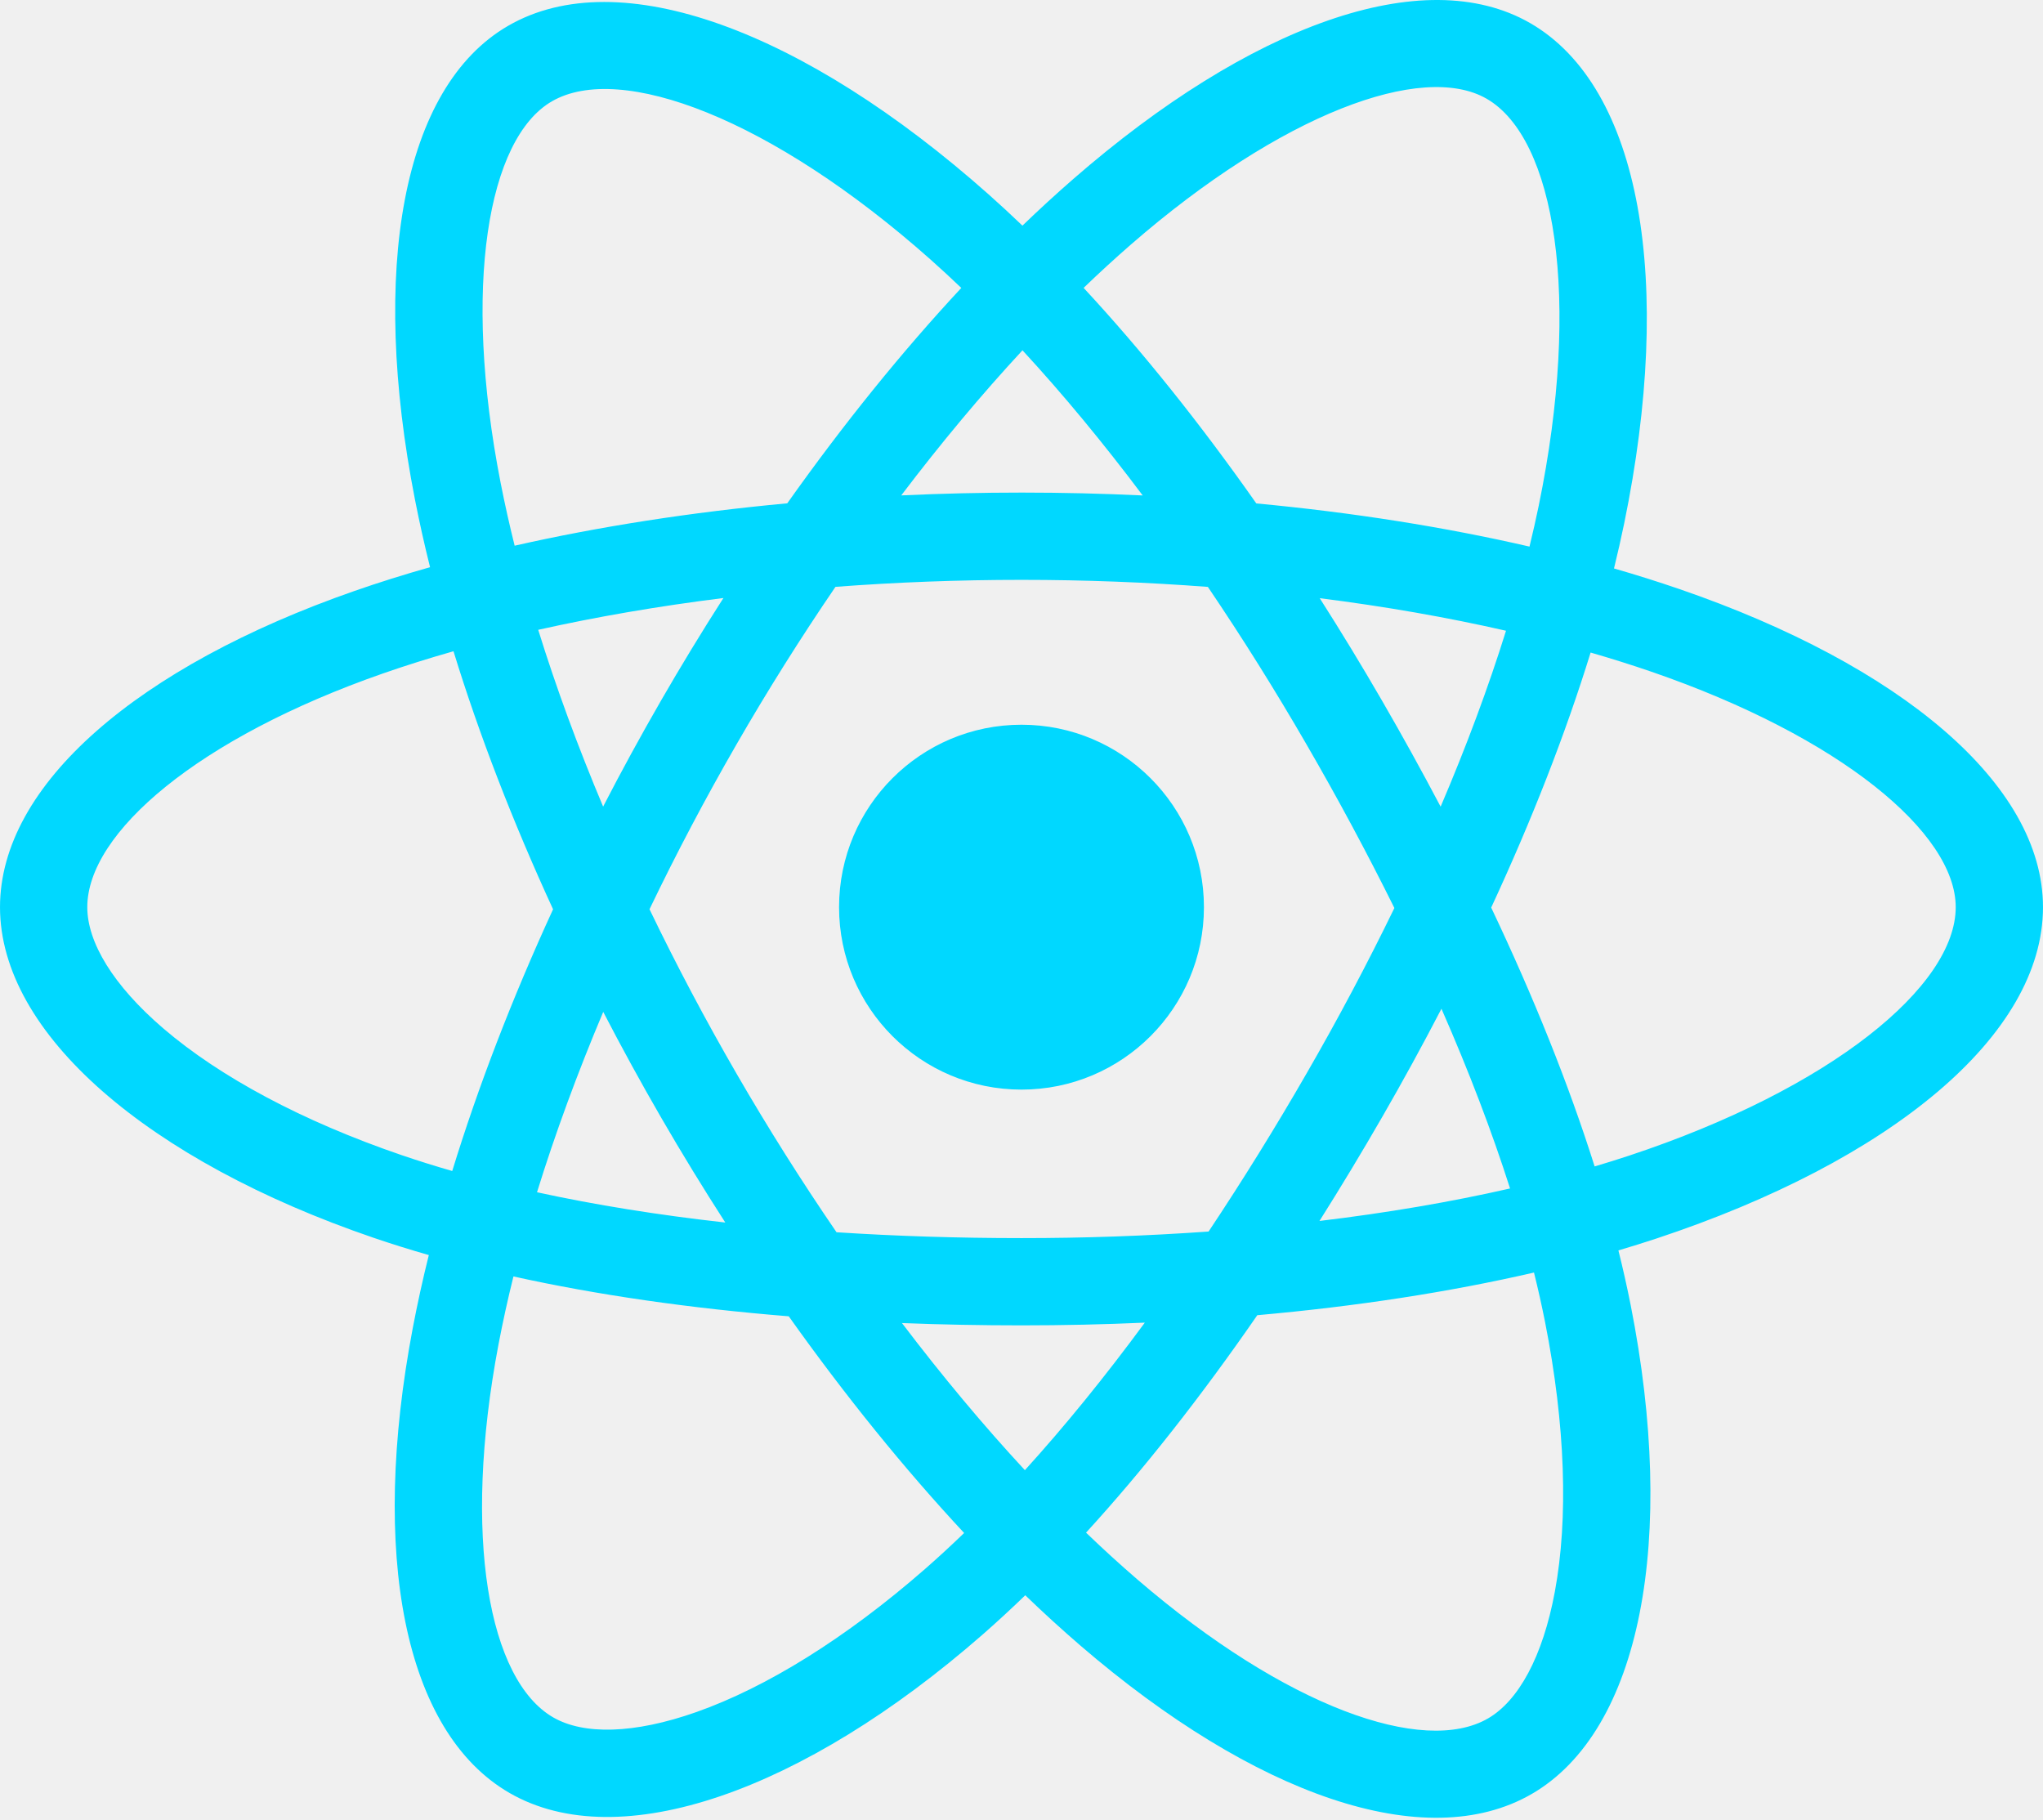
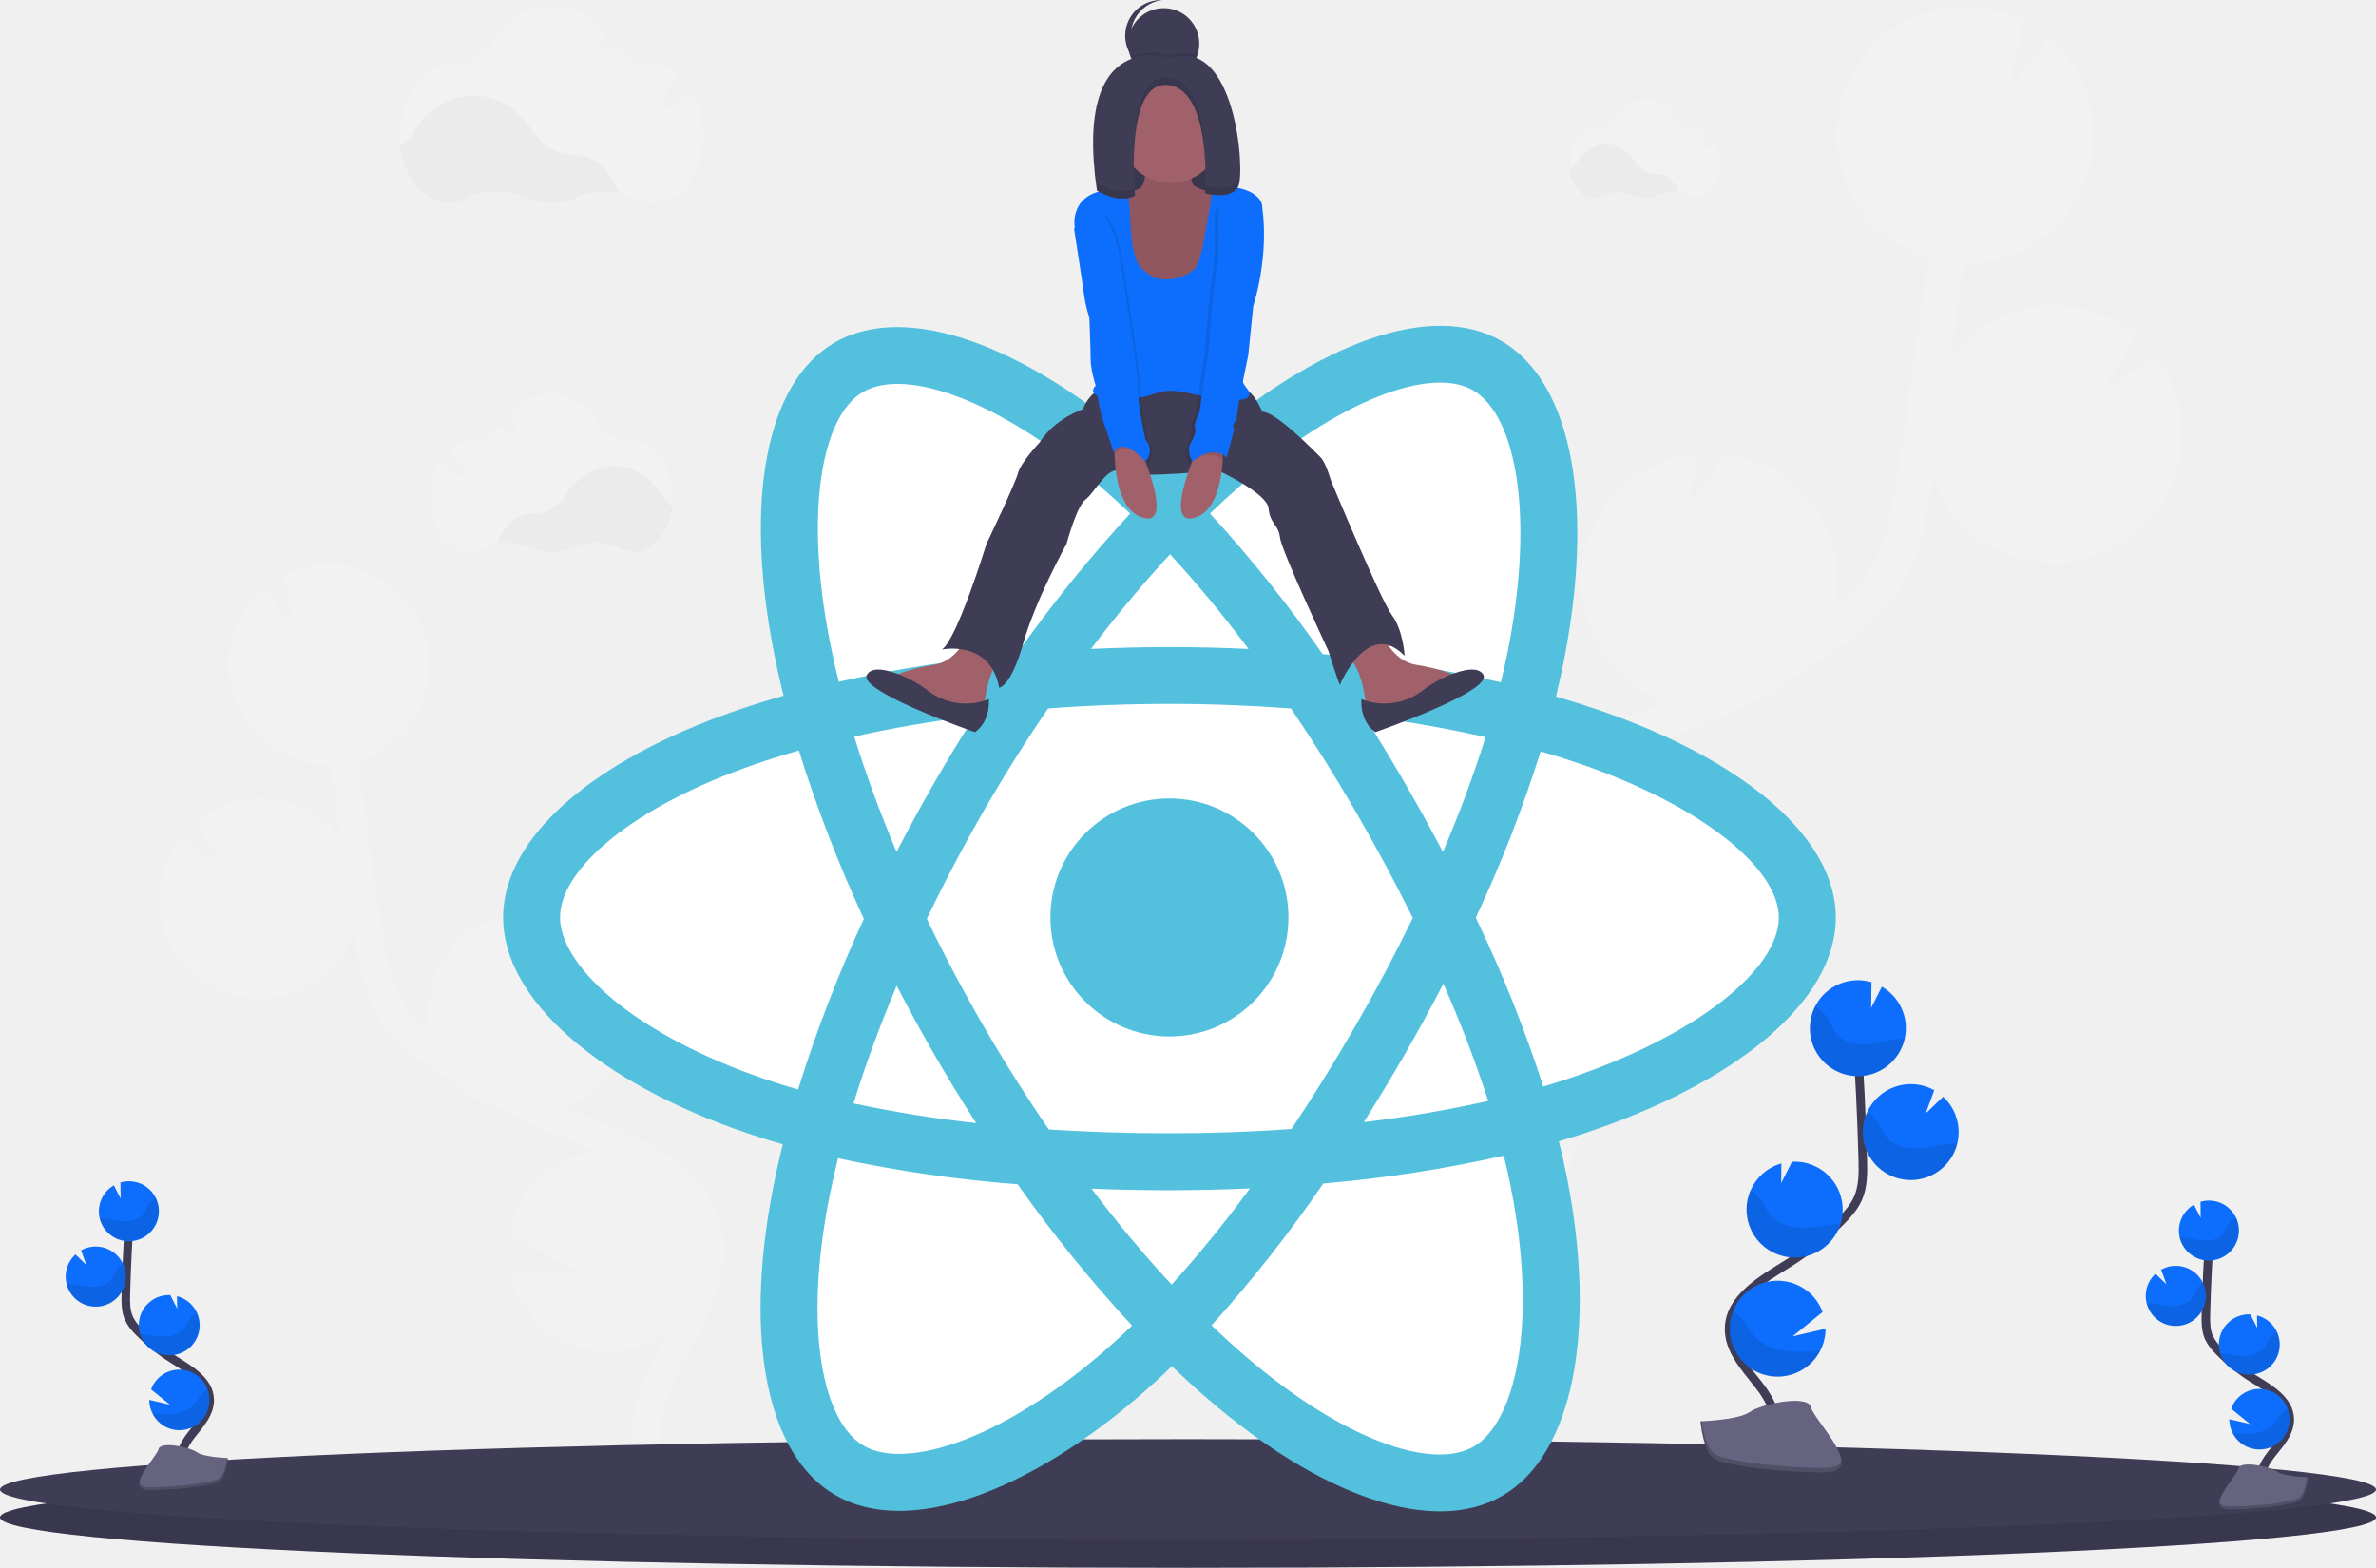
- <svg xmlns="http://www.w3.org/2000/svg" aria-hidden="true" role="img" class="iconify iconify--logos" width="35.93" height="32" preserveAspectRatio="xMidYMid meet" viewBox="0 0 256 228">
-   <path fill="#00D8FF" d="M210.483 73.824a171.49 171.49 0 0 0-8.24-2.597c.465-1.9.893-3.777 1.273-5.621c6.238-30.281 2.16-54.676-11.769-62.708c-13.355-7.7-35.196.329-57.254 19.526a171.23 171.23 0 0 0-6.375 5.848a155.866 155.866 0 0 0-4.241-3.917C100.759 3.829 77.587-4.822 63.673 3.233C50.33 10.957 46.379 33.89 51.995 62.588a170.974 170.974 0 0 0 1.892 8.48c-3.28.932-6.445 1.924-9.474 2.98C17.309 83.498 0 98.307 0 113.668c0 15.865 18.582 31.778 46.812 41.427a145.52 145.52 0 0 0 6.921 2.165a167.467 167.467 0 0 0-2.01 9.138c-5.354 28.2-1.173 50.591 12.134 58.266c13.744 7.926 36.812-.22 59.273-19.855a145.567 145.567 0 0 0 5.342-4.923a168.064 168.064 0 0 0 6.92 6.314c21.758 18.722 43.246 26.282 56.54 18.586c13.731-7.949 18.194-32.003 12.4-61.268a145.016 145.016 0 0 0-1.535-6.842c1.62-.48 3.21-.974 4.76-1.488c29.348-9.723 48.443-25.443 48.443-41.52c0-15.417-17.868-30.326-45.517-39.844Zm-6.365 70.984c-1.4.463-2.836.91-4.3 1.345c-3.24-10.257-7.612-21.163-12.963-32.432c5.106-11 9.31-21.767 12.459-31.957c2.619.758 5.16 1.557 7.61 2.4c23.69 8.156 38.14 20.213 38.14 29.504c0 9.896-15.606 22.743-40.946 31.14Zm-10.514 20.834c2.562 12.94 2.927 24.64 1.23 33.787c-1.524 8.219-4.59 13.698-8.382 15.893c-8.067 4.67-25.32-1.4-43.927-17.412a156.726 156.726 0 0 1-6.437-5.87c7.214-7.889 14.423-17.06 21.459-27.246c12.376-1.098 24.068-2.894 34.671-5.345a134.17 134.17 0 0 1 1.386 6.193ZM87.276 214.515c-7.882 2.783-14.16 2.863-17.955.675c-8.075-4.657-11.432-22.636-6.853-46.752a156.923 156.923 0 0 1 1.869-8.499c10.486 2.32 22.093 3.988 34.498 4.994c7.084 9.967 14.501 19.128 21.976 27.15a134.668 134.668 0 0 1-4.877 4.492c-9.933 8.682-19.886 14.842-28.658 17.94ZM50.35 144.747c-12.483-4.267-22.792-9.812-29.858-15.863c-6.35-5.437-9.555-10.836-9.555-15.216c0-9.322 13.897-21.212 37.076-29.293c2.813-.98 5.757-1.905 8.812-2.773c3.204 10.42 7.406 21.315 12.477 32.332c-5.137 11.18-9.399 22.249-12.634 32.792a134.718 134.718 0 0 1-6.318-1.979Zm12.378-84.26c-4.811-24.587-1.616-43.134 6.425-47.789c8.564-4.958 27.502 2.111 47.463 19.835a144.318 144.318 0 0 1 3.841 3.545c-7.438 7.987-14.787 17.08-21.808 26.988c-12.04 1.116-23.565 2.908-34.161 5.309a160.342 160.342 0 0 1-1.76-7.887Zm110.427 27.268a347.8 347.8 0 0 0-7.785-12.803c8.168 1.033 15.994 2.404 23.343 4.08c-2.206 7.072-4.956 14.465-8.193 22.045a381.151 381.151 0 0 0-7.365-13.322Zm-45.032-43.861c5.044 5.465 10.096 11.566 15.065 18.186a322.04 322.04 0 0 0-30.257-.006c4.974-6.559 10.069-12.652 15.192-18.18ZM82.802 87.83a323.167 323.167 0 0 0-7.227 13.238c-3.184-7.553-5.909-14.98-8.134-22.152c7.304-1.634 15.093-2.97 23.209-3.984a321.524 321.524 0 0 0-7.848 12.897Zm8.081 65.352c-8.385-.936-16.291-2.203-23.593-3.793c2.26-7.3 5.045-14.885 8.298-22.6a321.187 321.187 0 0 0 7.257 13.246c2.594 4.48 5.28 8.868 8.038 13.147Zm37.542 31.03c-5.184-5.592-10.354-11.779-15.403-18.433c4.902.192 9.899.29 14.978.29c5.218 0 10.376-.117 15.453-.343c-4.985 6.774-10.018 12.97-15.028 18.486Zm52.198-57.817c3.422 7.8 6.306 15.345 8.596 22.52c-7.422 1.694-15.436 3.058-23.88 4.071a382.417 382.417 0 0 0 7.859-13.026a347.403 347.403 0 0 0 7.425-13.565Zm-16.898 8.101a358.557 358.557 0 0 1-12.281 19.815a329.4 329.4 0 0 1-23.444.823c-7.967 0-15.716-.248-23.178-.732a310.202 310.202 0 0 1-12.513-19.846h.001a307.41 307.41 0 0 1-10.923-20.627a310.278 310.278 0 0 1 10.89-20.637l-.001.001a307.318 307.318 0 0 1 12.413-19.761c7.613-.576 15.42-.876 23.31-.876H128c7.926 0 15.743.303 23.354.883a329.357 329.357 0 0 1 12.335 19.695a358.489 358.489 0 0 1 11.036 20.54a329.472 329.472 0 0 1-11 20.722Zm22.56-122.124c8.572 4.944 11.906 24.881 6.52 51.026c-.344 1.668-.73 3.367-1.15 5.09c-10.622-2.452-22.155-4.275-34.23-5.408c-7.034-10.017-14.323-19.124-21.64-27.008a160.789 160.789 0 0 1 5.888-5.4c18.9-16.447 36.564-22.941 44.612-18.3ZM128 90.808c12.625 0 22.86 10.235 22.86 22.86s-10.235 22.86-22.86 22.86s-22.86-10.235-22.86-22.86s10.235-22.86 22.86-22.86Z" />
+ <svg xmlns="http://www.w3.org/2000/svg" id="a75d69e6-d07c-4db3-9c83-72b2470e5561" data-name="Layer 1" width="1108" height="731.18" viewBox="0 0 1108 731.18">
+   <path d="M813.68,415.2l6.89-2.7c.66-.26,1.31-.54,2-.81a59.85,59.85,0,0,1,15.28-115.77l-4.8,24.2,18.22-23.92.16,0a59.87,59.87,0,0,1,51.16,67.45c-.15,1.13-.39,2.23-.6,3.34,5.61-4.43,10.87-9.32,14.81-15,8-11.54,10.71-25.76,13.47-43.17,5.47-34.48,10.4-69.34,14.84-104.18a59.83,59.83,0,0,1-42-65.36c.25-1.82.6-3.59,1-5.34.1-.44.2-.88.31-1.31.43-1.69.91-3.35,1.47-5,.09-.27.21-.52.3-.78.5-1.37,1-2.72,1.65-4,.22-.5.44-1,.67-1.47.69-1.43,1.42-2.83,2.22-4.19.27-.45.56-.88.83-1.33.62-1,1.27-2,1.94-2.93.36-.5.71-1,1.08-1.49l.27-.39,0,0a59.81,59.81,0,0,1,74.64-17l-6.24,31.49,18-23.64a59.5,59.5,0,0,1,16.32,68.62h.07c-.17.4-.38.78-.55,1.18-.33.74-.67,1.47-1,2.2-.46.93-1,1.84-1.45,2.74-.38.68-.75,1.36-1.16,2-.59,1-1.23,1.9-1.87,2.83-.38.54-.73,1.1-1.12,1.63-1,1.39-2.12,2.72-3.26,4-.4.45-.83.86-1.25,1.3-.81.86-1.62,1.71-2.48,2.52-.53.5-1.09,1-1.64,1.46-.79.7-1.6,1.38-2.43,2-.59.47-1.19.92-1.79,1.36-.87.63-1.75,1.22-2.64,1.81-.6.39-1.2.78-1.81,1.15-1,.61-2.05,1.17-3.1,1.72-.53.27-1,.57-1.59.83-1.58.77-3.2,1.48-4.85,2.11-.31.12-.64.21-.95.32-1.38.5-2.77,1-4.18,1.35-.61.17-1.23.31-1.85.46-1.15.28-2.31.54-3.48.76q-1,.18-2.07.33c-1.15.17-2.31.3-3.48.4-.69.06-1.37.12-2.07.16-1.26.06-2.53.07-3.8.06a2.08,2.08,0,0,0-.25,0q-2.82,22-5.92,44A59.82,59.82,0,0,1,1042,240.88l-15.68,26.58,25.21-16.59a59.68,59.68,0,0,1,11.5,44.16,58.76,58.76,0,0,1-4.5,15.94,59.83,59.83,0,0,1-111.19-4c-.23,1.48-.45,3-.68,4.46-2.44,15.35-5.47,34.46-16.23,50-7.29,10.56-17.33,18.36-27.09,25.22q-9.52,6.7-19.48,12.77a59.85,59.85,0,0,1-24.53,13.74q-16,8.19-32.69,14.81l-6.95,2.72c-6.25,2.44-12.65,4.94-19,7.6,1,.09,2,.17,3,.3a59.9,59.9,0,0,1,50.86,49.05l-42.31,23.11,42.18-1.89A59.16,59.16,0,0,1,843,534.54a59.87,59.87,0,0,1-82.7,11.74l2.1,3.91c1.4,2.58,2.78,5.15,4.12,7.7,18.33,34.74,19.66,64.74,3.75,84.49l-13-10.45c15.49-19.22,3.2-49.77-5.5-66.27-1.32-2.5-2.68-5-4-7.56C736,536.27,722.65,511.53,728,485.2,736,445.5,779.05,428.7,813.68,415.2Z" transform="translate(-46 -84.41)" fill="#f2f2f2" />
+   <path d="M315.6,603.42l-5.38-2.11c-.52-.2-1-.43-1.54-.63a46.75,46.75,0,0,0-11.94-90.42l3.75,18.9-14.22-18.68h-.13a46.76,46.76,0,0,0-40,52.68c.12.89.31,1.74.47,2.61a55.84,55.84,0,0,1-11.56-11.73c-6.23-9-8.37-20.12-10.53-33.71C220.29,493.4,216.45,466.18,213,439a46.72,46.72,0,0,0,32.77-51.05c-.2-1.42-.47-2.8-.79-4.17l-.24-1c-.34-1.32-.71-2.62-1.15-3.88-.07-.21-.16-.41-.24-.61-.39-1.07-.82-2.12-1.28-3.15-.18-.38-.35-.77-.53-1.15-.54-1.11-1.11-2.2-1.73-3.26-.21-.36-.44-.7-.65-1-.49-.78-1-1.55-1.52-2.29-.28-.39-.55-.79-.84-1.17l-.21-.3h0a46.76,46.76,0,0,0-58.29-13.32l4.88,24.6-14.07-18.46a46.48,46.48,0,0,0-12.75,53.59h-.05c.13.31.29.61.43.92.26.58.52,1.15.8,1.72q.54,1.08,1.14,2.13c.29.54.58,1.07.9,1.59.46.75,1,1.48,1.46,2.21.3.42.57.86.88,1.27.8,1.08,1.65,2.12,2.54,3.13.31.35.65.67,1,1,.63.67,1.27,1.33,1.94,2,.41.4.85.77,1.28,1.14q.93.83,1.89,1.59c.46.36.93.71,1.4,1.06.68.49,1.37,1,2.06,1.41.47.31.94.61,1.42.9.79.48,1.6.91,2.42,1.34.42.22.82.45,1.24.66,1.24.6,2.5,1.15,3.79,1.64.24.1.5.16.74.25,1.07.39,2.16.75,3.27,1.06.47.13,1,.24,1.44.35.9.22,1.8.43,2.72.6l1.61.26c.9.13,1.81.23,2.72.31.54.05,1.07.09,1.62.12,1,.05,2,.06,3,.05h.19q2.2,17.22,4.62,34.41a46.71,46.71,0,0,0-67.48-8.14L149.49,488l-19.68-12.95a46.57,46.57,0,0,0-9,34.49A45.8,45.8,0,0,0,124.34,522a46.73,46.73,0,0,0,86.84-3.12c.18,1.15.35,2.32.53,3.48,1.9,12,4.27,26.92,12.67,39.08,5.7,8.24,13.54,14.33,21.16,19.69q7.44,5.24,15.21,10a46.88,46.88,0,0,0,19.16,10.74c8.32,4.26,16.84,8.14,25.54,11.56l5.42,2.13c4.88,1.9,9.88,3.85,14.81,5.93-.78.07-1.57.13-2.36.24A46.77,46.77,0,0,0,283.6,660l33,18-32.94-1.47a46.78,46.78,0,0,0,73.57,29.2c-.55,1-1.09,2-1.64,3.05-1.09,2-2.17,4-3.22,6-14.31,27.13-15.35,50.57-2.92,66l10.13-8.16c-12.1-15-2.5-38.87,4.3-51.76,1-1.95,2.09-3.92,3.16-5.9,9.19-17,19.61-36.37,15.46-56.94C376.29,627.08,342.64,614,315.6,603.42Z" transform="translate(-46 -84.41)" fill="#f2f2f2" />
+   <ellipse cx="554" cy="707.68" rx="554" ry="23.5" fill="#3f3d56" />
+   <ellipse cx="554" cy="707.68" rx="554" ry="23.5" opacity="0.1" />
+   <ellipse cx="554" cy="694.68" rx="554" ry="23.5" fill="#3f3d56" />
+   <path d="M131,770.73c-3-5.51.4-12.26,4.28-17.18s8.61-10,8.51-16.29c-.14-9-9.7-14.31-17.33-19.08a84.78,84.78,0,0,1-15.56-12.51,23,23,0,0,1-4.78-6.4c-1.58-3.52-1.53-7.52-1.43-11.38q.5-19.26,1.9-38.48" transform="translate(-46 -84.41)" fill="none" stroke="#3f3d56" stroke-miterlimit="10" stroke-width="4" />
+   <path d="M92.11,648.7a14,14,0,0,1,7-11.49l3.14,6.21-.09-7.52a13.86,13.86,0,0,1,4.62-.56A14,14,0,1,1,92.11,648.7Z" transform="translate(-46 -84.41)" fill="#0d6efd" />
+   <path d="M117.14,743.7a14,14,0,0,0,26.5-5.76,13.82,13.82,0,0,0-.91-5.69,14,14,0,0,0-26.27.15l8.77,7.13-9.64-2.24A13.89,13.89,0,0,0,117.14,743.7Z" transform="translate(-46 -84.41)" fill="#0d6efd" />
+   <path d="M124.07,716.45a14,14,0,0,0,4.46-27.54l.07,5.79-3.18-6.29h0a14,14,0,0,0-1.31,28.05Z" transform="translate(-46 -84.41)" fill="#0d6efd" />
+   <path d="M90,693.78a14,14,0,0,0,1.32-28,13.88,13.88,0,0,0-7.52,1.78l2.48,6.8-5.11-4.9a14,14,0,0,0-4.53,9.69A13.33,13.33,0,0,0,77,683,14,14,0,0,0,90,693.78Z" transform="translate(-46 -84.41)" fill="#0d6efd" />
+   <path d="M94,652.44c3.24.36,6.39,1.37,9.64,1.57s6.82-.58,8.88-3.1c1.11-1.37,1.66-3.09,2.59-4.57a10.08,10.08,0,0,1,3.54-3.33,14,14,0,1,1-26.24,9.32C92.94,652.35,93.47,652.39,94,652.44Z" transform="translate(-46 -84.41)" opacity="0.1" />
+   <path d="M90,693.78a14,14,0,0,0,13.35-20,10.4,10.4,0,0,0-2.82,2.83c-1,1.51-1.61,3.25-2.78,4.64-2.19,2.57-5.92,3.41-9.31,3.25s-6.66-1.11-10-1.42c-.47,0-.94-.08-1.41-.09A14,14,0,0,0,90,693.78Z" transform="translate(-46 -84.41)" opacity="0.1" />
+   <path d="M124.07,716.45a14,14,0,0,0,13.47-19.76,11.36,11.36,0,0,0-3,2.85c-1.09,1.54-1.77,3.31-3,4.73-2.36,2.64-6.34,3.57-9.93,3.48s-6.82-.93-10.28-1.19A14,14,0,0,0,124.07,716.45Z" transform="translate(-46 -84.41)" opacity="0.1" />
+   <path d="M117.14,743.7a14,14,0,0,0,26.5-5.76,13.82,13.82,0,0,0-.91-5.69,14,14,0,0,0-3.08,2.74c-1.34,1.63-2.21,3.47-3.76,5-2.87,2.82-7.5,4-11.62,4.09A62.35,62.35,0,0,1,117.14,743.7Z" transform="translate(-46 -84.41)" opacity="0.1" />
+   <path d="M152.19,764.39s-11.08-.34-14.41-2.72-17-5.22-17.87-1.4-16.65,19-4.14,19.06,29.06-2,32.39-4S152.19,764.39,152.19,764.39Z" transform="translate(-46 -84.41)" fill="#656380" />
+   <path d="M115.54,778c12.51.1,29.06-2,32.4-4,2.53-1.54,3.54-7.09,3.88-9.65l.37,0s-.7,8.93-4,11-19.89,4.08-32.39,4c-3.61,0-4.86-1.31-4.79-3.22C111.48,777.26,112.86,778,115.54,778Z" transform="translate(-46 -84.41)" opacity="0.2" />
+   <path d="M1101,779.73c-3-5.51.4-12.26,4.28-17.18s8.61-10,8.51-16.29c-.14-9-9.7-14.31-17.33-19.08a84.78,84.78,0,0,1-15.56-12.51,23,23,0,0,1-4.78-6.4c-1.58-3.52-1.53-7.52-1.43-11.38q.49-19.26,1.9-38.48" transform="translate(-46 -84.41)" fill="none" stroke="#3f3d56" stroke-miterlimit="10" stroke-width="4" />
+   <path d="M1062.11,657.7a14,14,0,0,1,7-11.49l3.14,6.21-.09-7.52a13.86,13.86,0,0,1,4.62-.56,14,14,0,1,1-14.68,13.36Z" transform="translate(-46 -84.41)" fill="#0d6efd" />
+   <path d="M1087.14,752.7a14,14,0,0,0,26.5-5.76,13.82,13.82,0,0,0-.91-5.69,14,14,0,0,0-26.27.15l8.77,7.13-9.64-2.24A13.89,13.89,0,0,0,1087.14,752.7Z" transform="translate(-46 -84.41)" fill="#0d6efd" />
+   <path d="M1094.07,725.45a14,14,0,0,0,4.46-27.54l.07,5.79-3.18-6.29h0a14,14,0,0,0-1.31,28.05Z" transform="translate(-46 -84.41)" fill="#0d6efd" />
+   <path d="M1060,702.78a14,14,0,0,0,1.32-28,13.88,13.88,0,0,0-7.52,1.78l2.48,6.8-5.11-4.9a14,14,0,0,0-4.53,9.69A13.33,13.33,0,0,0,1047,692,14,14,0,0,0,1060,702.78Z" transform="translate(-46 -84.41)" fill="#0d6efd" />
+   <path d="M1064,661.44c3.24.36,6.39,1.37,9.64,1.57s6.82-.58,8.88-3.1c1.11-1.37,1.66-3.09,2.59-4.57a10.08,10.08,0,0,1,3.54-3.33,14,14,0,1,1-26.24,9.32C1062.94,661.35,1063.47,661.39,1064,661.44Z" transform="translate(-46 -84.41)" opacity="0.1" />
+   <path d="M1060,702.78a14,14,0,0,0,13.35-20,10.4,10.4,0,0,0-2.82,2.83c-1,1.51-1.61,3.25-2.78,4.64-2.19,2.57-5.92,3.41-9.31,3.25s-6.66-1.11-10-1.42c-.47,0-.94-.08-1.41-.09A14,14,0,0,0,1060,702.78Z" transform="translate(-46 -84.41)" opacity="0.1" />
+   <path d="M1094.07,725.45a14,14,0,0,0,13.47-19.76,11.36,11.36,0,0,0-3,2.85c-1.09,1.54-1.77,3.31-3,4.73-2.36,2.64-6.34,3.57-9.93,3.48s-6.82-.93-10.28-1.19A14,14,0,0,0,1094.07,725.45Z" transform="translate(-46 -84.41)" opacity="0.1" />
+   <path d="M1087.14,752.7a14,14,0,0,0,26.5-5.76,13.82,13.82,0,0,0-.91-5.69,14,14,0,0,0-3.08,2.74c-1.34,1.63-2.21,3.47-3.76,5-2.87,2.82-7.5,4-11.62,4.09A62.35,62.35,0,0,1,1087.14,752.7Z" transform="translate(-46 -84.41)" opacity="0.1" />
+   <path d="M1122.19,773.39s-11.08-.34-14.41-2.72-17-5.22-17.87-1.4-16.65,19-4.14,19.06,29.06-2,32.39-4S1122.19,773.39,1122.19,773.39Z" transform="translate(-46 -84.41)" fill="#656380" />
+   <path d="M1085.54,787c12.51.1,29.06-2,32.4-4,2.53-1.54,3.54-7.09,3.88-9.65l.37,0s-.7,8.93-4,11-19.89,4.08-32.39,4c-3.61,0-4.86-1.31-4.79-3.22C1081.48,786.26,1082.86,787,1085.54,787Z" transform="translate(-46 -84.41)" opacity="0.2" />
+   <path d="M791.57,415.56q-9.92-3.4-20-6.3,1.66-6.79,3.09-13.65c15.14-73.51,5.24-132.73-28.57-152.22-32.42-18.7-85.44.8-139,47.39q-7.92,6.92-15.47,14.2-5.07-4.85-10.3-9.51C525.21,245.64,469,224.65,435.18,244.2c-32.39,18.75-42,74.42-28.35,144.09q2,10.35,4.59,20.58c-7.95,2.26-15.64,4.67-23,7.24C322.63,439,280.61,475,280.61,512.29c0,38.51,45.11,77.14,113.64,100.56q8.34,2.83,16.8,5.26-2.74,11-4.88,22.18c-13,68.46-2.84,122.82,29.46,141.45C469,801,525,781.2,579.52,733.54c4.31-3.77,8.63-7.77,13-11.95q8.18,7.89,16.79,15.32c52.82,45.45,105,63.81,137.26,45.12,33.33-19.29,44.16-77.69,30.1-148.73q-1.6-8.14-3.73-16.61,5.91-1.74,11.56-3.61c71.24-23.6,117.6-61.76,117.6-100.79,0-37.43-43.38-73.62-110.5-96.73Z" transform="translate(-46 -84.41)" fill="#53c1de" />
+   <path d="M776.12,587.88c-3.4,1.13-6.88,2.21-10.44,3.27a621.6,621.6,0,0,0-31.47-78.73,623.06,623.06,0,0,0,30.25-77.58c6.35,1.84,12.53,3.78,18.47,5.83,57.51,19.79,92.59,49.06,92.59,71.62,0,24-37.89,55.21-99.4,75.59ZM750.6,638.46c6.22,31.41,7.1,59.81,3,82-3.7,19.95-11.14,33.25-20.34,38.58-19.59,11.33-61.47-3.4-106.64-42.27q-7.77-6.69-15.63-14.25a624.23,624.23,0,0,0,52.09-66.14,620.2,620.2,0,0,0,84.17-13q1.9,7.68,3.37,15ZM492.48,757.1c-19.14,6.76-34.38,6.95-43.59,1.64-19.6-11.31-27.75-55-16.63-113.5q2-10.37,4.53-20.63a625.79,625.79,0,0,0,83.75,12.13,645.09,645.09,0,0,0,53.35,65.9q-5.79,5.61-11.84,10.91c-24.11,21.08-48.28,36-69.57,43.55ZM402.84,587.73c-30.31-10.36-55.33-23.82-72.49-38.5-15.41-13.2-23.19-26.31-23.19-36.94,0-22.63,33.74-51.5,90-71.11q10.6-3.69,21.39-6.73a637.08,637.08,0,0,0,30.29,78.48,646.29,646.29,0,0,0-30.66,79.6Q410.44,590.32,402.84,587.73Zm30.05-204.54c-11.68-59.69-3.93-104.72,15.59-116,20.79-12,66.76,5.12,115.22,48.15,3.1,2.75,6.21,5.63,9.32,8.6a635.89,635.89,0,0,0-52.93,65.52,648.42,648.42,0,0,0-82.93,12.89q-2.39-9.52-4.27-19.15ZM701,449.38q-9.11-15.74-18.89-31.08c19.83,2.51,38.82,5.83,56.66,9.91a565.54,565.54,0,0,1-19.89,53.51q-8.61-16.35-17.88-32.34ZM591.64,342.91a569.3,569.3,0,0,1,36.57,44.14q-36.71-1.73-73.45,0c12.07-15.92,24.44-30.72,36.88-44.13Zm-110,106.65q-9.15,15.87-17.55,32.14c-7.73-18.33-14.34-36.36-19.74-53.77,17.73-4,36.64-7.21,56.34-9.68Q490.77,433.69,481.62,449.56Zm19.61,158.65A564.64,564.64,0,0,1,444,599c5.49-17.71,12.25-36.13,20.15-54.86q8.43,16.29,17.61,32.16Q491.1,592.49,501.23,608.21Zm91.14,75.33C579.79,670,567.24,655,555,638.79q17.85.71,36.36.71,19,0,37.51-.84A563.94,563.94,0,0,1,592.37,683.54ZM719.08,543.19A562.82,562.82,0,0,1,740,597.85a561.35,561.35,0,0,1-58,9.89q9.85-15.63,19.08-31.63,9.38-16.26,18-32.92Zm-41,19.66q-14.12,24.52-29.81,48.1c-18.44,1.32-37.49,2-56.91,2s-38.15-.6-56.27-1.78Q519,587.67,504.7,563t-26.51-50.08q12.27-25.53,26.43-50.1h0q14.14-24.56,30.13-48c18.49-1.4,37.43-2.13,56.59-2.13s38.22.74,56.69,2.14q15.81,23.37,30,47.81t26.79,49.87q-12.45,25.62-26.71,50.3Zm54.77-296.46c20.81,12,28.9,60.4,15.83,123.87q-1.29,6.19-2.8,12.35a635.74,635.74,0,0,0-83.09-13.13,625.16,625.16,0,0,0-52.53-65.56q7-6.74,14.29-13.11c45.88-39.93,88.76-55.69,108.3-44.42Z" transform="translate(-46 -84.41)" fill="#fff" />
+   <path d="M591.34,456.79a55.5,55.5,0,1,1-55.5,55.5,55.49,55.49,0,0,1,55.5-55.5" transform="translate(-46 -84.41)" fill="#53c1de" />
+   <path d="M605.26,104.81a16.6,16.6,0,1,1-16.6-16.6A16.52,16.52,0,0,1,605.26,104.81Z" transform="translate(-46 -84.41)" fill="#3f3d56" />
+   <path d="M575.4,109a16.62,16.62,0,0,1,12.49-24.54,16.6,16.6,0,1,0,1.41,33.07A16.6,16.6,0,0,1,575.4,109Z" transform="translate(-46 -84.41)" fill="#3f3d56" />
+   <rect x="521.91" y="43.52" width="44.47" height="69.37" fill="#3f3d56" />
+   <rect x="521.91" y="43.52" width="44.47" height="69.37" opacity="0.1" />
+   <path d="M497.66,379.61s-4.75,13.05-16,14.83-17.79,4.74-17.79,4.74l26.68,17.19,14.23-1.78s1.78-18.38,7.71-22.53S497.66,379.61,497.66,379.61Z" transform="translate(-46 -84.41)" fill="#a0616a" />
+   <path d="M690.34,379.61s4.75,13.05,16,14.83,17.79,4.74,17.79,4.74l-26.68,17.19-14.23-1.78s-1.78-18.38-7.71-22.53S690.34,379.61,690.34,379.61Z" transform="translate(-46 -84.41)" fill="#a0616a" />
+   <path d="M560.5,264.59s-7.11,3.56-9.48,10.68c0,0-13,4.15-20.16,15.41,0,0-8.9,9.49-10.08,14.23S506,338.11,506,338.11s-13.64,44.47-20.75,49.21c0,0,22.53-4.74,26.68,17.79,0,0,5.33,0,11.26-20.75s20.16-46.25,20.16-46.25,4.74-17.78,8.89-20.75,10.67-16.6,16.6-13,45.06-.6,45.06-.6S637,314.4,637.58,321.51s4.74,7.71,5.33,13.64,22.53,52.76,22.53,52.76,4.15,13,5.34,16c0,0,13-31.42,30.24-13.63,0,0-.6-11.86-5.93-19s-28.46-62.84-28.46-62.84-2.37-8.3-4.74-10.67-20.76-21.35-27.28-21.35c0,0-3.55-8.89-7.7-10.08Z" transform="translate(-46 -84.41)" fill="#3f3d56" />
+   <path d="M507.14,410.44a28.89,28.89,0,0,1-28.22-3.79,56.37,56.37,0,0,0-12.59-7.3c-6.29-2.54-13.81-4.42-16.1-.17-4.15,7.71,50.39,26.68,50.39,26.68S507.74,421.71,507.14,410.44Z" transform="translate(-46 -84.41)" fill="#3f3d56" />
+   <path d="M680.86,410.44a28.89,28.89,0,0,0,28.22-3.79,56.37,56.37,0,0,1,12.59-7.3c6.29-2.54,13.81-4.42,16.1-.17,4.15,7.71-50.39,26.68-50.39,26.68S680.26,421.71,680.86,410.44Z" transform="translate(-46 -84.41)" fill="#3f3d56" />
+   <path d="M579.88,167.08c-.22,2.06-.9,4.29-2.66,5.38-1.44.9-3.26.83-4.92,1.17a11.46,11.46,0,0,0-7.82,6.77,17.51,17.51,0,0,0-.75,10.55,39.22,39.22,0,0,0,1.52,5.06c1.74,4.92,3.84,9.8,7.09,13.89a59,59,0,0,0,9.3,8.77c2.11,1.72,4.29,3.47,6.89,4.28a21.75,21.75,0,0,0,5.4.72c2.25.1,4.65.17,6.6-.95,3-1.73,3.89-5.55,5.52-8.62,1.38-2.6,3.44-4.81,4.73-7.46a29.49,29.49,0,0,0,2-6.52l2.77-12.3c1-4.47,1.92-9.51-.59-13.34a2.28,2.28,0,0,0-.74-.77,2.79,2.79,0,0,0-1.52-.15,16.44,16.44,0,0,1-9.15-2.09,3.93,3.93,0,0,1-1.15-.9,4.72,4.72,0,0,1-.7-2.12,22.2,22.2,0,0,0-1.28-4.45,3,3,0,0,0-.87-1.34,3.15,3.15,0,0,0-1.41-.47,114.47,114.47,0,0,0-12.93-1.35c-1.42-.07-3.56-.64-4.54.62S580,165.58,579.88,167.08Z" transform="translate(-46 -84.41)" fill="#a0616a" />
+   <path d="M579.88,167.08c-.22,2.06-.9,4.29-2.66,5.38-1.44.9-3.26.83-4.92,1.17a11.46,11.46,0,0,0-7.82,6.77,17.51,17.51,0,0,0-.75,10.55,39.22,39.22,0,0,0,1.52,5.06c1.74,4.92,3.84,9.8,7.09,13.89a59,59,0,0,0,9.3,8.77c2.11,1.72,4.29,3.47,6.89,4.28a21.75,21.75,0,0,0,5.4.72c2.25.1,4.65.17,6.6-.95,3-1.73,3.89-5.55,5.52-8.62,1.38-2.6,3.44-4.81,4.73-7.46a29.49,29.49,0,0,0,2-6.52l2.77-12.3c1-4.47,1.92-9.51-.59-13.34a2.28,2.28,0,0,0-.74-.77,2.79,2.79,0,0,0-1.52-.15,16.44,16.44,0,0,1-9.15-2.09,3.93,3.93,0,0,1-1.15-.9,4.72,4.72,0,0,1-.7-2.12,22.2,22.2,0,0,0-1.28-4.45,3,3,0,0,0-.87-1.34,3.15,3.15,0,0,0-1.41-.47,114.47,114.47,0,0,0-12.93-1.35c-1.42-.07-3.56-.64-4.54.62S580,165.58,579.88,167.08Z" transform="translate(-46 -84.41)" opacity="0.1" />
+   <path d="M571.85,174.15a26.93,26.93,0,0,0-7.13-1.12c-5.72-.14-11.84,1.83-15.14,6.5A15.34,15.34,0,0,0,547.29,191a23.57,23.57,0,0,0,5.2,10.66,32,32,0,0,1,4,5.24c1.58,3,1.63,6.59,2.06,10,1,8.12,4.46,15.75,5.83,23.82s.19,17.42-6.18,22.55c-1.07.86-2.37,1.77-2.46,3.14-.14,2.19,2.71,3.12,4.9,3.33,6.55.62,13.27,1.23,19.63-.46,2.63-.7,5.17-1.79,7.85-2.29,6.8-1.27,13.64,1.34,20.45,2.59a90.61,90.61,0,0,0,14.91,1.21,7.94,7.94,0,0,0,3.43-.45,2.75,2.75,0,0,0,1.74-2.74,4.76,4.76,0,0,0-1.18-2c-3.44-4.25-4.49-9.9-5.43-15.29l-3.15-18.11c-1.69-9.68-3.26-20.2,1.32-28.89,3.29-6.25,9.36-10.65,12.83-16.8a9.84,9.84,0,0,0,1.55-6.28c-.52-3.09-3.31-5.3-6.17-6.59A23.21,23.21,0,0,0,611,173c.1,4.33-1,8.71-1.71,13l-1.21,7a88.83,88.83,0,0,1-2.71,12.2,12.85,12.85,0,0,1-2.17,4.42,11.43,11.43,0,0,1-3.83,2.79,22.83,22.83,0,0,1-10.14,2.32,13.54,13.54,0,0,1-4.48-.69,19,19,0,0,1-6.17-4.34,10.11,10.11,0,0,1-1.63-1.77,9.93,9.93,0,0,1-1.11-2.67,55.42,55.42,0,0,1-1.91-7.48c-.3-1.94-.4-3.91-.54-5.87C573,186.12,573,179.72,571.85,174.15Z" transform="translate(-46 -84.41)" fill="#0d6efd" />
+   <path d="M565.84,288.9s-2.37,31.43,12.45,36.76,1.78-26.09,1.78-26.09l-4.75-9.48Z" transform="translate(-46 -84.41)" fill="#a0616a" />
+   <path d="M616.23,288.9s2.37,31.43-12.45,36.76S602,299.57,602,299.57l4.75-9.48Z" transform="translate(-46 -84.41)" fill="#a0616a" />
+   <path d="M552.79,184l-4.74,7.71s4.15,26.68,4.74,31.42a62.2,62.2,0,0,0,2.38,10.08s.59,14.23.59,19.57,3,14.23,3,14.23a64.82,64.82,0,0,0,3,14.82c2.37,6.52,4.74,14.23,4.74,14.23s3-8.3,14.82,4.15a7.18,7.18,0,0,0,0-10.08s-3.55-16-3.55-24.31-6.53-48-6.53-48S567,172.7,552.79,184Z" transform="translate(-46 -84.41)" opacity="0.1" />
+   <path d="M551.61,183.37l-4.74,7.71s4.15,26.68,4.74,31.42A61.84,61.84,0,0,0,554,232.58s.59,14.23.59,19.56,3,14.23,3,14.23a64.53,64.53,0,0,0,3,14.82c2.37,6.53,4.75,14.23,4.75,14.23s3-8.3,14.82,4.15a7.18,7.18,0,0,0,0-10.07s-3.56-16-3.56-24.31-6.52-48-6.52-48S565.84,172.1,551.61,183.37Z" transform="translate(-46 -84.41)" fill="#0d6efd" />
+   <path d="M629.87,179.22l3,3.53s3.49,20.18-4.22,45.68l-2.37,23.12s-4.15,19.57-4.74,24.31-.59,5.33-1.78,7.11a2.29,2.29,0,0,0,0,3l-3.56,13s-5.33-6.52-16,1.78c0,0-3-4.74-.6-8.89s2.37-5.93,1.78-7.12,2.37-7.11,2.37-8.3S607.93,248,607.93,248s1.78-26.68,3.56-35.57c1.09-5.47,1.07-17.66.88-26.24-.19-8.94,10.63-13.78,17-7.5C629.52,178.85,629.7,179,629.87,179.22Z" transform="translate(-46 -84.41)" opacity="0.1" />
+   <path d="M631.65,178l3,3.53s3.49,20.19-4.22,45.68l-2.37,23.12s-4.15,19.57-4.74,24.31-.6,5.34-1.78,7.12a2.28,2.28,0,0,0,0,3L618,297.8s-5.33-6.53-16,1.77c0,0-3-4.74-.59-8.89s2.37-5.93,1.78-7.11,2.37-7.12,2.37-8.3,4.15-28.46,4.15-28.46,1.78-26.68,3.56-35.58.59-35.57.59-35.57S623.35,169.14,631.65,178Z" transform="translate(-46 -84.41)" fill="#0d6efd" />
+   <circle cx="545.92" cy="61.61" r="23.72" fill="#a0616a" />
+   <path d="M604.29,110.41a16.6,16.6,0,0,1-31.09.44c9.26-3.73,18.72-.41,18.72-.41C596.65,108.78,600.75,108.93,604.29,110.41Z" transform="translate(-46 -84.41)" opacity="0.1" />
+   <path d="M591.92,111.63s-45.65-16-34.38,61.66c0,0,10.08,6.52,17.78,2.37,0,0-5.33-53.95,15.42-51.58s17.19,50.4,17.19,50.4,11.86,3.55,15.42-3S622.16,101,591.92,111.63Z" transform="translate(-46 -84.41)" fill="#3f3d56" />
+   <path d="M590.74,120.52c-14.24-1.62-16.2,23.27-16,39.05.17-15.69,2.81-37,16-35.49,14.81,1.69,17.24,26.66,17.41,40.8C608.32,151.9,606.9,122.37,590.74,120.52Z" transform="translate(-46 -84.41)" opacity="0.1" />
+   <path d="M557.54,169.73a159.38,159.38,0,0,1-1.77-20.53,152.12,152.12,0,0,0,1.77,24.09s10.08,6.52,17.78,2.37c0,0-.12-1.28-.26-3.43C567.39,176.1,557.54,169.73,557.54,169.73Z" transform="translate(-46 -84.41)" opacity="0.1" />
+   <path d="M623.35,168c-3.32,6.08-13.83,3.41-15.25,3-.07,2.2-.17,3.52-.17,3.52s11.86,3.55,15.42-3c.73-1.34,1.11-5.13,1-10.2C624.25,164.57,623.9,167,623.35,168Z" transform="translate(-46 -84.41)" opacity="0.1" />
+   <path d="M872.73,757.37c4.74-8.78-.64-19.54-6.82-27.37s-13.73-16-13.57-26c.23-14.35,15.45-22.81,27.62-30.42a134.77,134.77,0,0,0,24.79-19.93c3-3.05,5.87-6.31,7.62-10.21,2.52-5.6,2.45-12,2.29-18.12q-.79-30.71-3-61.34" transform="translate(-46 -84.41)" fill="none" stroke="#3f3d56" stroke-miterlimit="10" stroke-width="4" />
+   <path d="M934.74,562.9a22.31,22.31,0,0,0-11.16-18.32l-5,9.9.15-12a22.37,22.37,0,1,0,16,20.41Z" transform="translate(-46 -84.41)" fill="#0d6efd" />
+   <path d="M894.86,714.29a22.36,22.36,0,1,1,1.08-18l-14,11.37,15.37-3.57A22.25,22.25,0,0,1,894.86,714.29Z" transform="translate(-46 -84.41)" fill="#0d6efd" />
+   <path d="M883.81,670.86A22.37,22.37,0,0,1,876.72,627l-.12,9.22,5.06-10h.06a22.37,22.37,0,1,1,2.09,44.69Z" transform="translate(-46 -84.41)" fill="#0d6efd" />
+   <path d="M938.11,634.73A22.37,22.37,0,1,1,948,592.87l-4,10.83,8.13-7.8a22.37,22.37,0,0,1-14.07,38.83Z" transform="translate(-46 -84.41)" fill="#0d6efd" />
+   <path d="M931.74,568.86c-5.17.57-10.19,2.18-15.37,2.5s-10.87-.92-14.14-5c-1.77-2.17-2.65-4.91-4.14-7.28a16,16,0,0,0-5.63-5.3,22.37,22.37,0,1,0,41.81,14.84C933.42,568.71,932.58,568.77,931.74,568.86Z" transform="translate(-46 -84.41)" opacity="0.1" />
+   <path d="M938.11,634.73a22.39,22.39,0,0,1-21.28-31.91,16.37,16.37,0,0,1,4.5,4.51c1.59,2.4,2.56,5.18,4.43,7.39,3.48,4.09,9.44,5.43,14.84,5.19s10.6-1.78,16-2.28c.75-.06,1.5-.11,2.26-.13A22.37,22.37,0,0,1,938.11,634.73Z" transform="translate(-46 -84.41)" opacity="0.1" />
+   <path d="M883.81,670.86a22.37,22.37,0,0,1-21.46-31.49,17.83,17.83,0,0,1,4.73,4.55c1.74,2.45,2.82,5.27,4.86,7.54,3.77,4.2,10.11,5.68,15.83,5.54,5.54-.12,10.87-1.48,16.38-1.9A22.36,22.36,0,0,1,883.81,670.86Z" transform="translate(-46 -84.41)" opacity="0.1" />
+   <path d="M894.86,714.29A22.37,22.37,0,0,1,854.08,696a22.27,22.27,0,0,1,4.91,4.38c2.13,2.59,3.53,5.53,6,7.94,4.57,4.49,11.95,6.34,18.52,6.51A97.1,97.1,0,0,0,894.86,714.29Z" transform="translate(-46 -84.41)" opacity="0.1" />
+   <path d="M839,747.26s17.65-.54,23-4.33,27.16-8.31,28.48-2.24,26.53,30.22,6.6,30.38-46.31-3.1-51.62-6.34S839,747.26,839,747.26Z" transform="translate(-46 -84.41)" fill="#656380" />
+   <path d="M897.4,769c-19.93.16-46.31-3.11-51.62-6.34-4-2.47-5.65-11.3-6.19-15.38l-.59,0s1.12,14.24,6.43,17.47,31.69,6.5,51.62,6.34c5.75,0,7.74-2.09,7.63-5.12C903.88,767.78,901.69,768.92,897.4,769Z" transform="translate(-46 -84.41)" opacity="0.2" />
+   <path d="M369,127.27l-18.25,11.57,11.08-20.15a18,18,0,0,0-11-3.94h-.3a21.58,21.58,0,0,1-3.78-.28l-6.19,3.92,2.65-4.82a22.06,22.06,0,0,1-10.82-8.21l-11.07,7,7-12.72c-6.48-7.77-15.2-12.54-24.81-12.54-11.51,0-21.76,6.85-28.38,17.52a21.24,21.24,0,0,1-18.76,10.12l-.62,0c-12.71,0-23,14.41-23,32.19s10.3,32.18,23,32.18a17.2,17.2,0,0,0,8-2c8.29-4.31,19.17-4.39,27.85-.54a29,29,0,0,0,23.68.05c8.62-3.77,19.37-3.69,27.61.54a17.23,17.23,0,0,0,7.93,2c12.71,0,23-14.41,23-32.18A40.86,40.86,0,0,0,369,127.27Z" transform="translate(-46 -84.41)" fill="#f2f2f2" />
+   <path d="M334.59,174.36a34,34,0,0,0-19.72,2.14,29,29,0,0,1-23.67-.05c-8.69-3.85-19.57-3.77-27.86.54a17.2,17.2,0,0,1-8,2c-11.29,0-20.68-11.38-22.64-26.38a21.58,21.58,0,0,0,5.64-6.08C245,135.87,255.21,129,266.72,129s21.64,6.77,28.26,17.32a21.79,21.79,0,0,0,18.76,10.31H314C323,156.64,330.8,163.85,334.59,174.36Z" transform="translate(-46 -84.41)" opacity="0.03" />
+   <path d="M846.07,150.83,837,156.6l5.53-10a9,9,0,0,0-5.51-2h-.14a10.79,10.79,0,0,1-1.89-.14l-3.09,2L833.2,144a11,11,0,0,1-5.4-4.09l-5.52,3.5,3.49-6.34a16.17,16.17,0,0,0-12.37-6.26c-5.75,0-10.86,3.42-14.16,8.74a10.57,10.57,0,0,1-9.36,5h-.31c-6.34,0-11.48,7.19-11.48,16s5.14,16.05,11.48,16.05a8.62,8.62,0,0,0,4-1,16.56,16.56,0,0,1,13.89-.27,14.52,14.52,0,0,0,11.81,0,16.58,16.58,0,0,1,13.77.27,8.61,8.61,0,0,0,4,1c6.34,0,11.48-7.18,11.48-16.05A20.28,20.28,0,0,0,846.07,150.83Z" transform="translate(-46 -84.41)" fill="#f2f2f2" />
+   <path d="M828.92,174.32a17,17,0,0,0-9.83,1.07,14.52,14.52,0,0,1-11.81,0,16.58,16.58,0,0,0-13.9.27,8.55,8.55,0,0,1-4,1c-5.64,0-10.32-5.67-11.3-13.15a10.93,10.93,0,0,0,2.82-3c3.3-5.32,8.42-8.73,14.16-8.73s10.79,3.37,14.09,8.63a10.85,10.85,0,0,0,9.36,5.14h.15C823.15,165.48,827,169.08,828.92,174.32Z" transform="translate(-46 -84.41)" opacity="0.03" />
+   <path d="M250.34,300.27,265,309.55l-8.88-16.15a14.48,14.48,0,0,1,8.85-3.15h.23a17.08,17.08,0,0,0,3-.22l4.95,3.14L271,289.31a17.78,17.78,0,0,0,8.67-6.58l8.87,5.62L283,278.16c5.19-6.22,12.18-10,19.87-10,9.23,0,17.44,5.48,22.75,14a17,17,0,0,0,15,8.11h.5c10.18,0,18.43,11.54,18.43,25.78s-8.25,25.79-18.43,25.79a13.86,13.86,0,0,1-6.43-1.61,26.59,26.59,0,0,0-22.31-.43,23.28,23.28,0,0,1-19,0,26.64,26.64,0,0,0-22.12.43,13.9,13.9,0,0,1-6.35,1.57c-10.19,0-18.44-11.54-18.44-25.79A32.78,32.78,0,0,1,250.34,300.27Z" transform="translate(-46 -84.41)" fill="#f2f2f2" />
+   <path d="M277.89,338a27.36,27.36,0,0,1,15.8,1.72,23.28,23.28,0,0,0,19,0,26.61,26.61,0,0,1,22.32.43,13.82,13.82,0,0,0,6.42,1.61c9.05,0,16.57-9.11,18.14-21.13a17.44,17.44,0,0,1-4.52-4.88c-5.31-8.54-13.52-14-22.75-14s-17.33,5.42-22.64,13.88a17.44,17.44,0,0,1-15,8.25h-.23C287.17,323.81,280.93,329.59,277.89,338Z" transform="translate(-46 -84.41)" opacity="0.03" />
</svg>
